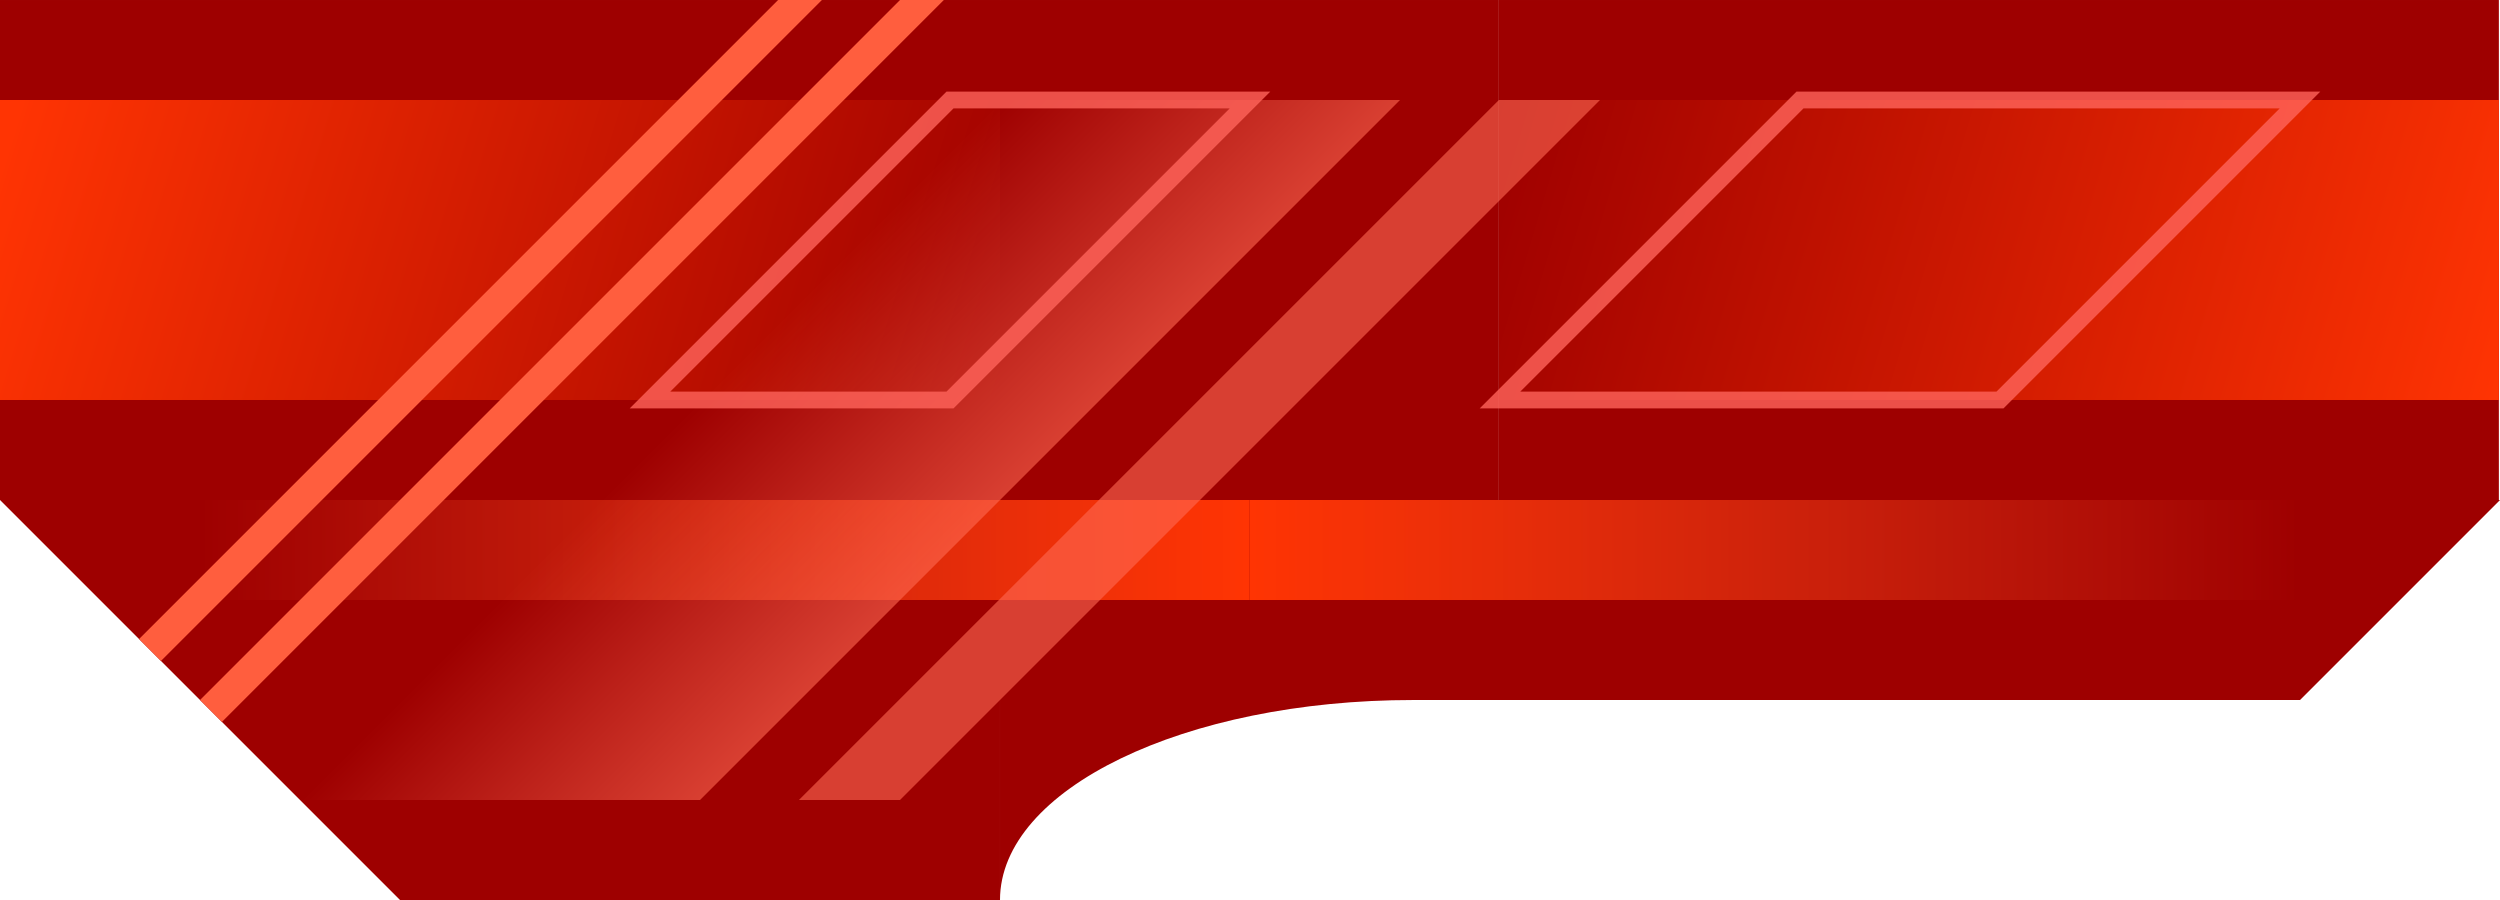
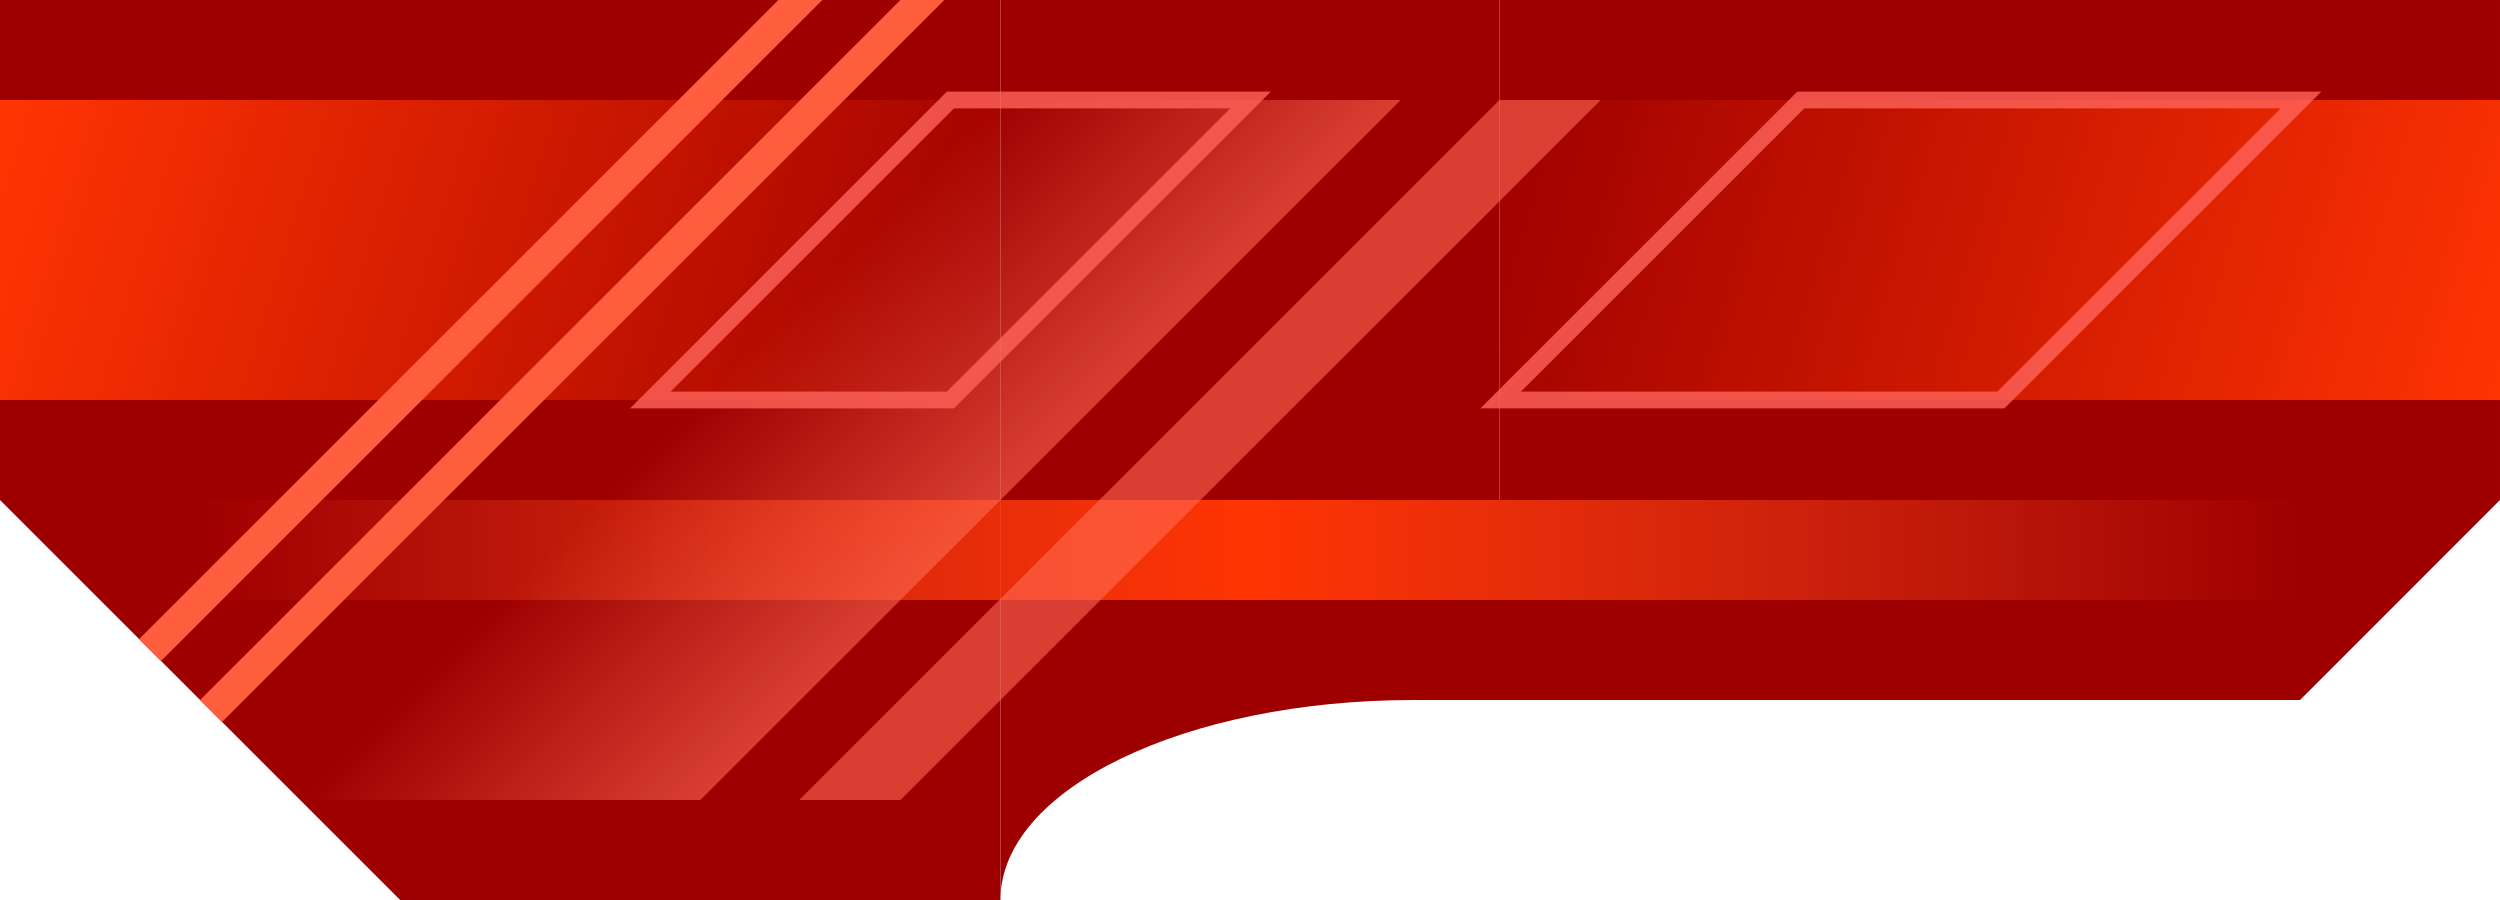
<svg xmlns="http://www.w3.org/2000/svg" xmlns:xlink="http://www.w3.org/1999/xlink" width="500" height="180" viewBox="0 0 132.292 47.625" version="1.1" id="svg1">
  <defs id="defs1">
    <linearGradient id="linearGradient58">
      <stop style="stop-color:#ff3403;stop-opacity:1;" offset="0" id="stop57" />
      <stop style="stop-color:#ff3300;stop-opacity:0;" offset="1" id="stop58" />
    </linearGradient>
    <linearGradient id="linearGradient9">
      <stop style="stop-color:#ff3403;stop-opacity:1;" offset="0" id="stop8" />
      <stop style="stop-color:#ff552a;stop-opacity:0;" offset="1" id="stop9" />
    </linearGradient>
    <linearGradient id="linearGradient10">
      <stop style="stop-color:#ff6c55;stop-opacity:0;" offset="0" id="stop10" />
      <stop style="stop-color:#ff6952;stop-opacity:0.6;" offset="1" id="stop11" />
    </linearGradient>
    <linearGradient id="linearGradient1">
      <stop style="stop-color:#ff3403;stop-opacity:1;" offset="0" id="stop1" />
      <stop style="stop-color:#ff552a;stop-opacity:0;" offset="1" id="stop2" />
    </linearGradient>
    <linearGradient id="linearGradient5">
      <stop style="stop-color:#ff3403;stop-opacity:1;" offset="0" id="stop5" />
      <stop style="stop-color:#ff3300;stop-opacity:0;" offset="1" id="stop6" />
    </linearGradient>
    <linearGradient xlink:href="#linearGradient5" id="linearGradient6" x1="80.39" y1="58.208" x2="132.292" y2="74.083" gradientUnits="userSpaceOnUse" />
    <linearGradient xlink:href="#linearGradient58" id="linearGradient7" gradientUnits="userSpaceOnUse" x1="79.375" y1="74.083" x2="132.292" y2="58.208" gradientTransform="translate(-290.982)" />
-     <linearGradient xlink:href="#linearGradient1" id="linearGradient2" x1="145.491" y1="82.021" x2="201.083" y2="82.021" gradientUnits="userSpaceOnUse" />
-     <linearGradient xlink:href="#linearGradient9" id="linearGradient3" gradientUnits="userSpaceOnUse" x1="145.491" y1="82.021" x2="201.083" y2="82.021" gradientTransform="translate(-290.9819)" />
-     <linearGradient xlink:href="#linearGradient10" id="linearGradient11" x1="190.5" y1="108.511" x2="211.667" y2="108.511" gradientUnits="userSpaceOnUse" />
+     <linearGradient xlink:href="#linearGradient1" id="linearGradient2" x1="145.491" y1="82.021" x2="201.083" y2="82.021" gradientUnits="userSpaceOnUse" gradientTransform="matrix(1.000451,0,0,1,-0.03583246,0)" />
+     <linearGradient xlink:href="#linearGradient9" id="linearGradient3" gradientUnits="userSpaceOnUse" x1="145.491" y1="82.021" x2="201.083" y2="82.021" gradientTransform="matrix(1.000451,0,0,1,-291.0774,0)" />
+     <linearGradient xlink:href="#linearGradient10" id="linearGradient11" x1="190.5" y1="108.511" x2="211.667" y2="108.511" gradientUnits="userSpaceOnUse" gradientTransform="matrix(1.000451,0,0,1.000226,-0.03583246,0)" />
  </defs>
  <g id="layer5" style="display:inline" transform="translate(-79.37499,-52.91666)">
-     <path id="rect16" style="fill:#9e0000;fill-opacity:1;stroke-width:0.315" d="m 0,112.253 v 29.934 H 31.75 L 52.917,112.253 Z" transform="matrix(1,0,0.7071068,0.7071068,0,0)" />
-     <g id="g11" style="display:inline">
+     <path id="rect16" style="fill:#9e0000;fill-opacity:1;stroke-width:0.265" d="m 79.375,79.375 21.176,21.167 h 31.764 V 79.375 Z" />
+     <g id="g11" style="display:inline" transform="matrix(1.000451,0,0,1,-0.03583246,0)">
      <g id="g7">
        <rect style="fill:#9e0000;fill-opacity:1;stroke-width:0.265" id="rect4" width="52.917" height="26.458" x="79.375" y="52.917" />
        <rect style="fill:url(#linearGradient6);stroke-width:0.265" id="rect5" width="52.917" height="15.875" x="79.375" y="58.208" ry="0" />
      </g>
      <g id="g8">
        <rect style="fill:#9e0000;fill-opacity:1;stroke-width:0.265" id="rect4-9" width="52.917" height="26.458" x="-211.607" y="52.917" transform="scale(-1,1)" />
        <rect style="fill:url(#linearGradient7);stroke-width:0.265" id="rect5-0" width="52.917" height="15.875" x="-211.607" y="58.208" transform="scale(-1,1)" />
      </g>
      <rect style="fill:#9e0000;fill-opacity:1;stroke-width:0.265" id="rect7" width="26.399" height="26.458" x="132.292" y="52.917" />
    </g>
-     <path id="rect18" style="fill:#9e0000;fill-opacity:1;stroke-width:0.306" d="m 132.292,79.375 v 21.167 c 0,-5.863 9.755,-10.583 21.872,-10.583 h 46.92 l 10.583,-10.583 z" />
-     <rect style="fill:url(#linearGradient2);stroke-width:0.265" id="rect1" width="55.592" height="5.292" x="145.491" y="79.375" />
-     <rect style="display:inline;fill:url(#linearGradient3);stroke-width:0.265" id="rect1-4" width="55.592" height="5.292" x="-145.491" y="79.375" transform="scale(-1,1)" />
-     <rect style="fill:#ff6a54;fill-opacity:0.6;stroke-width:0.315" id="rect6" width="5.351" height="52.385" x="216.899" y="82.319" transform="matrix(1,0,-0.7071068,0.7071068,0,0)" />
-     <path id="rect6-4" style="display:inline;fill:#ff5e3e;fill-opacity:1;stroke-width:0.315" d="m 173.466,74.835 -5.2e-4,47.823 2.319,1.64 -5.1e-4,-49.463 z m 6.451,0 v 52.385 l 2.319,1.64 -5.2e-4,-54.025 z" transform="matrix(1,0,-0.7071068,0.7071068,0,0)" />
-     <rect style="display:inline;fill:url(#linearGradient11);stroke-width:0.315" id="rect6-5" width="21.167" height="52.385" x="190.5" y="82.319" transform="matrix(1,0,-0.7071068,0.7071068,0,0)" />
-     <rect style="fill:none;stroke:#ff645c;stroke-width:1.259;stroke-dasharray:none;stroke-opacity:0.8" id="rect8" width="15.875" height="22.451" x="187.854" y="82.319" transform="matrix(1,0,-0.7071068,0.7071068,0,0)" />
-     <rect style="display:inline;fill:none;stroke:#ff645c;stroke-width:1.259;stroke-dasharray:none;stroke-opacity:0.8" id="rect8-0" width="26.458" height="22.451" x="232.833" y="82.319" transform="matrix(1,0,-0.7071068,0.7071068,0,0)" />
+     <path id="rect18" style="fill:#9e0000;fill-opacity:1;stroke-width:0.305" d="m 132.316,79.375 v 21.167 c 0,-5.863 9.752,-10.583 21.865,-10.583 h 46.904 l 10.58,-10.583 z" />
+     <rect style="fill:url(#linearGradient2);stroke-width:0.265" id="rect1" width="55.617" height="5.292" x="145.521" y="79.375" />
+     <rect style="display:inline;fill:url(#linearGradient3);stroke-width:0.265" id="rect1-4" width="55.617" height="5.292" x="-145.521" y="79.375" transform="scale(-1,1)" />
+     <rect style="fill:#ff6a54;fill-opacity:0.6;stroke-width:0.315" id="rect6" width="5.354" height="52.397" x="216.961" y="82.338" transform="matrix(1,0,-0.7072663,0.7069472,0,0)" />
+     <path id="rect6-4" style="display:inline;fill:#ff5e3e;fill-opacity:1;stroke-width:0.265" d="m 120.568,52.917 -33.832,33.816 1.16,1.16 34.991,-34.976 z m 6.454,0 -37.058,37.042 1.16,1.16 38.218,-38.201 z" />
+     <rect style="display:inline;fill:url(#linearGradient11);stroke-width:0.315" id="rect6-5" width="21.176" height="52.397" x="190.55" y="82.338" transform="matrix(1,0,-0.7072663,0.7069472,0,0)" />
+     <rect style="fill:none;stroke:#ff645c;stroke-width:1.259;stroke-dasharray:none;stroke-opacity:0.8" id="rect8" width="15.882" height="22.456" x="187.903" y="82.338" transform="matrix(1,0,-0.7072663,0.7069472,0,0)" />
+     <rect style="display:inline;fill:none;stroke:#ff645c;stroke-width:1.259;stroke-dasharray:none;stroke-opacity:0.8" id="rect8-0" width="26.47" height="22.456" x="232.903" y="82.338" transform="matrix(1,0,-0.7072663,0.7069472,0,0)" />
  </g>
</svg>
